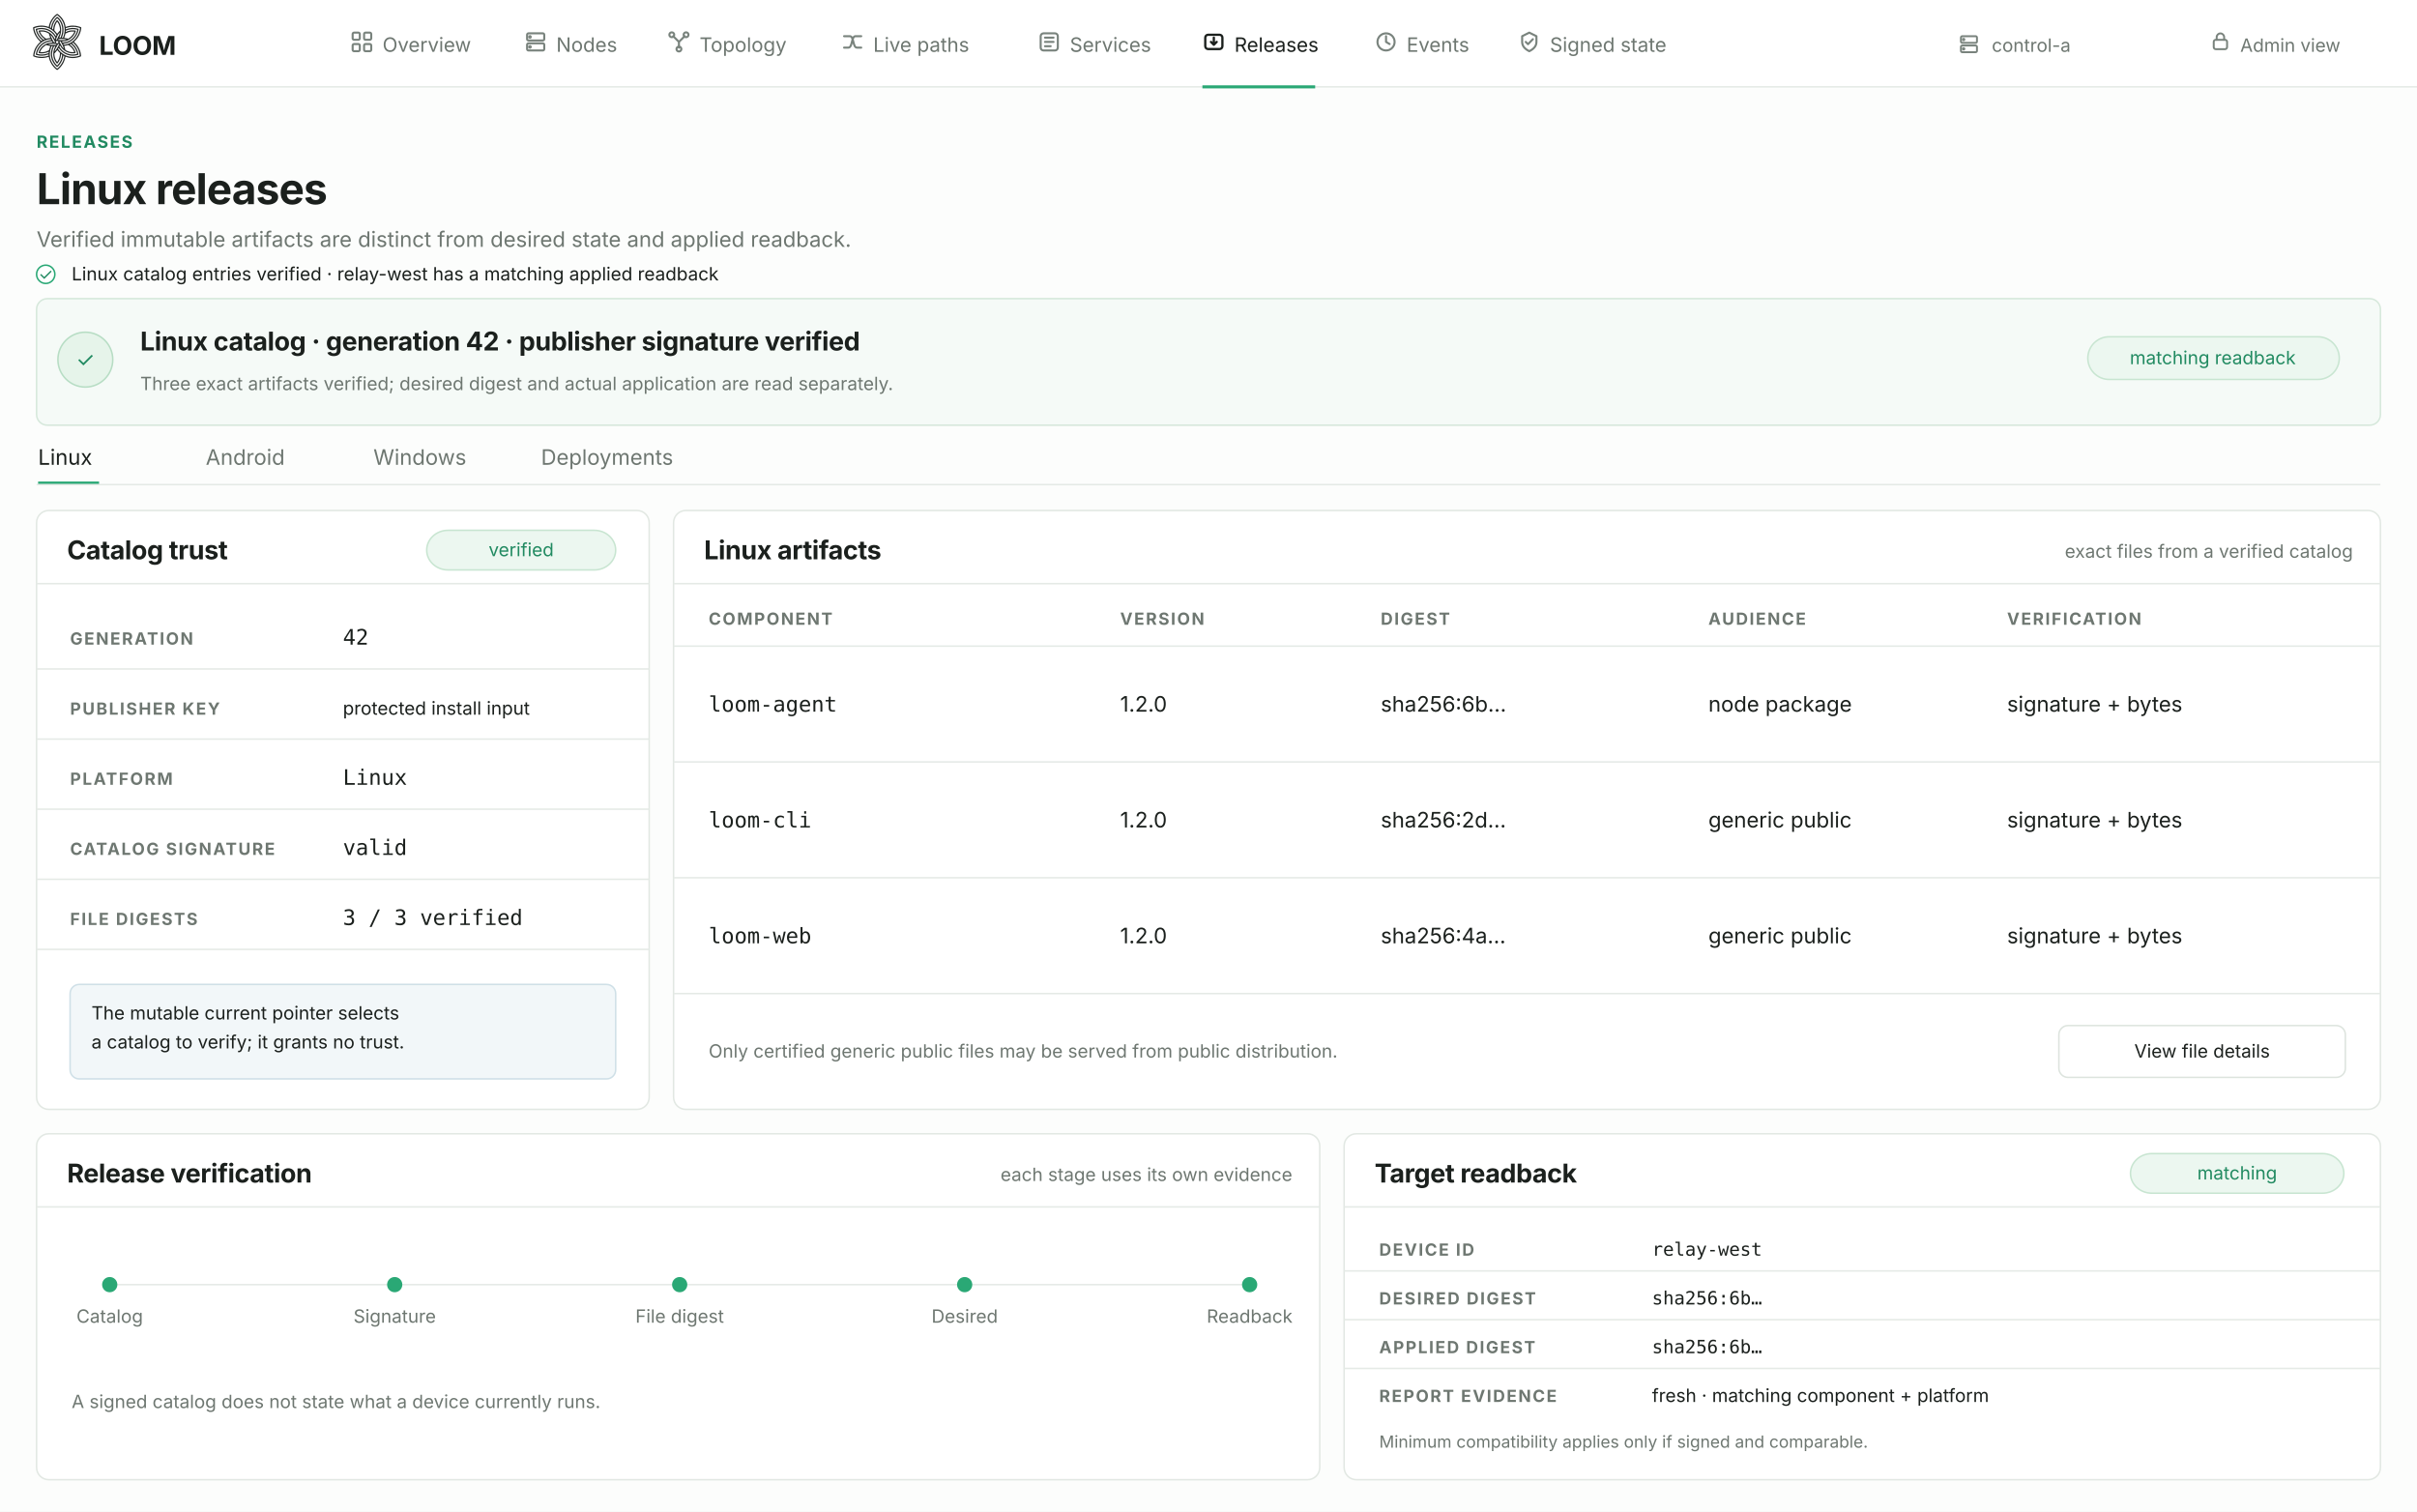
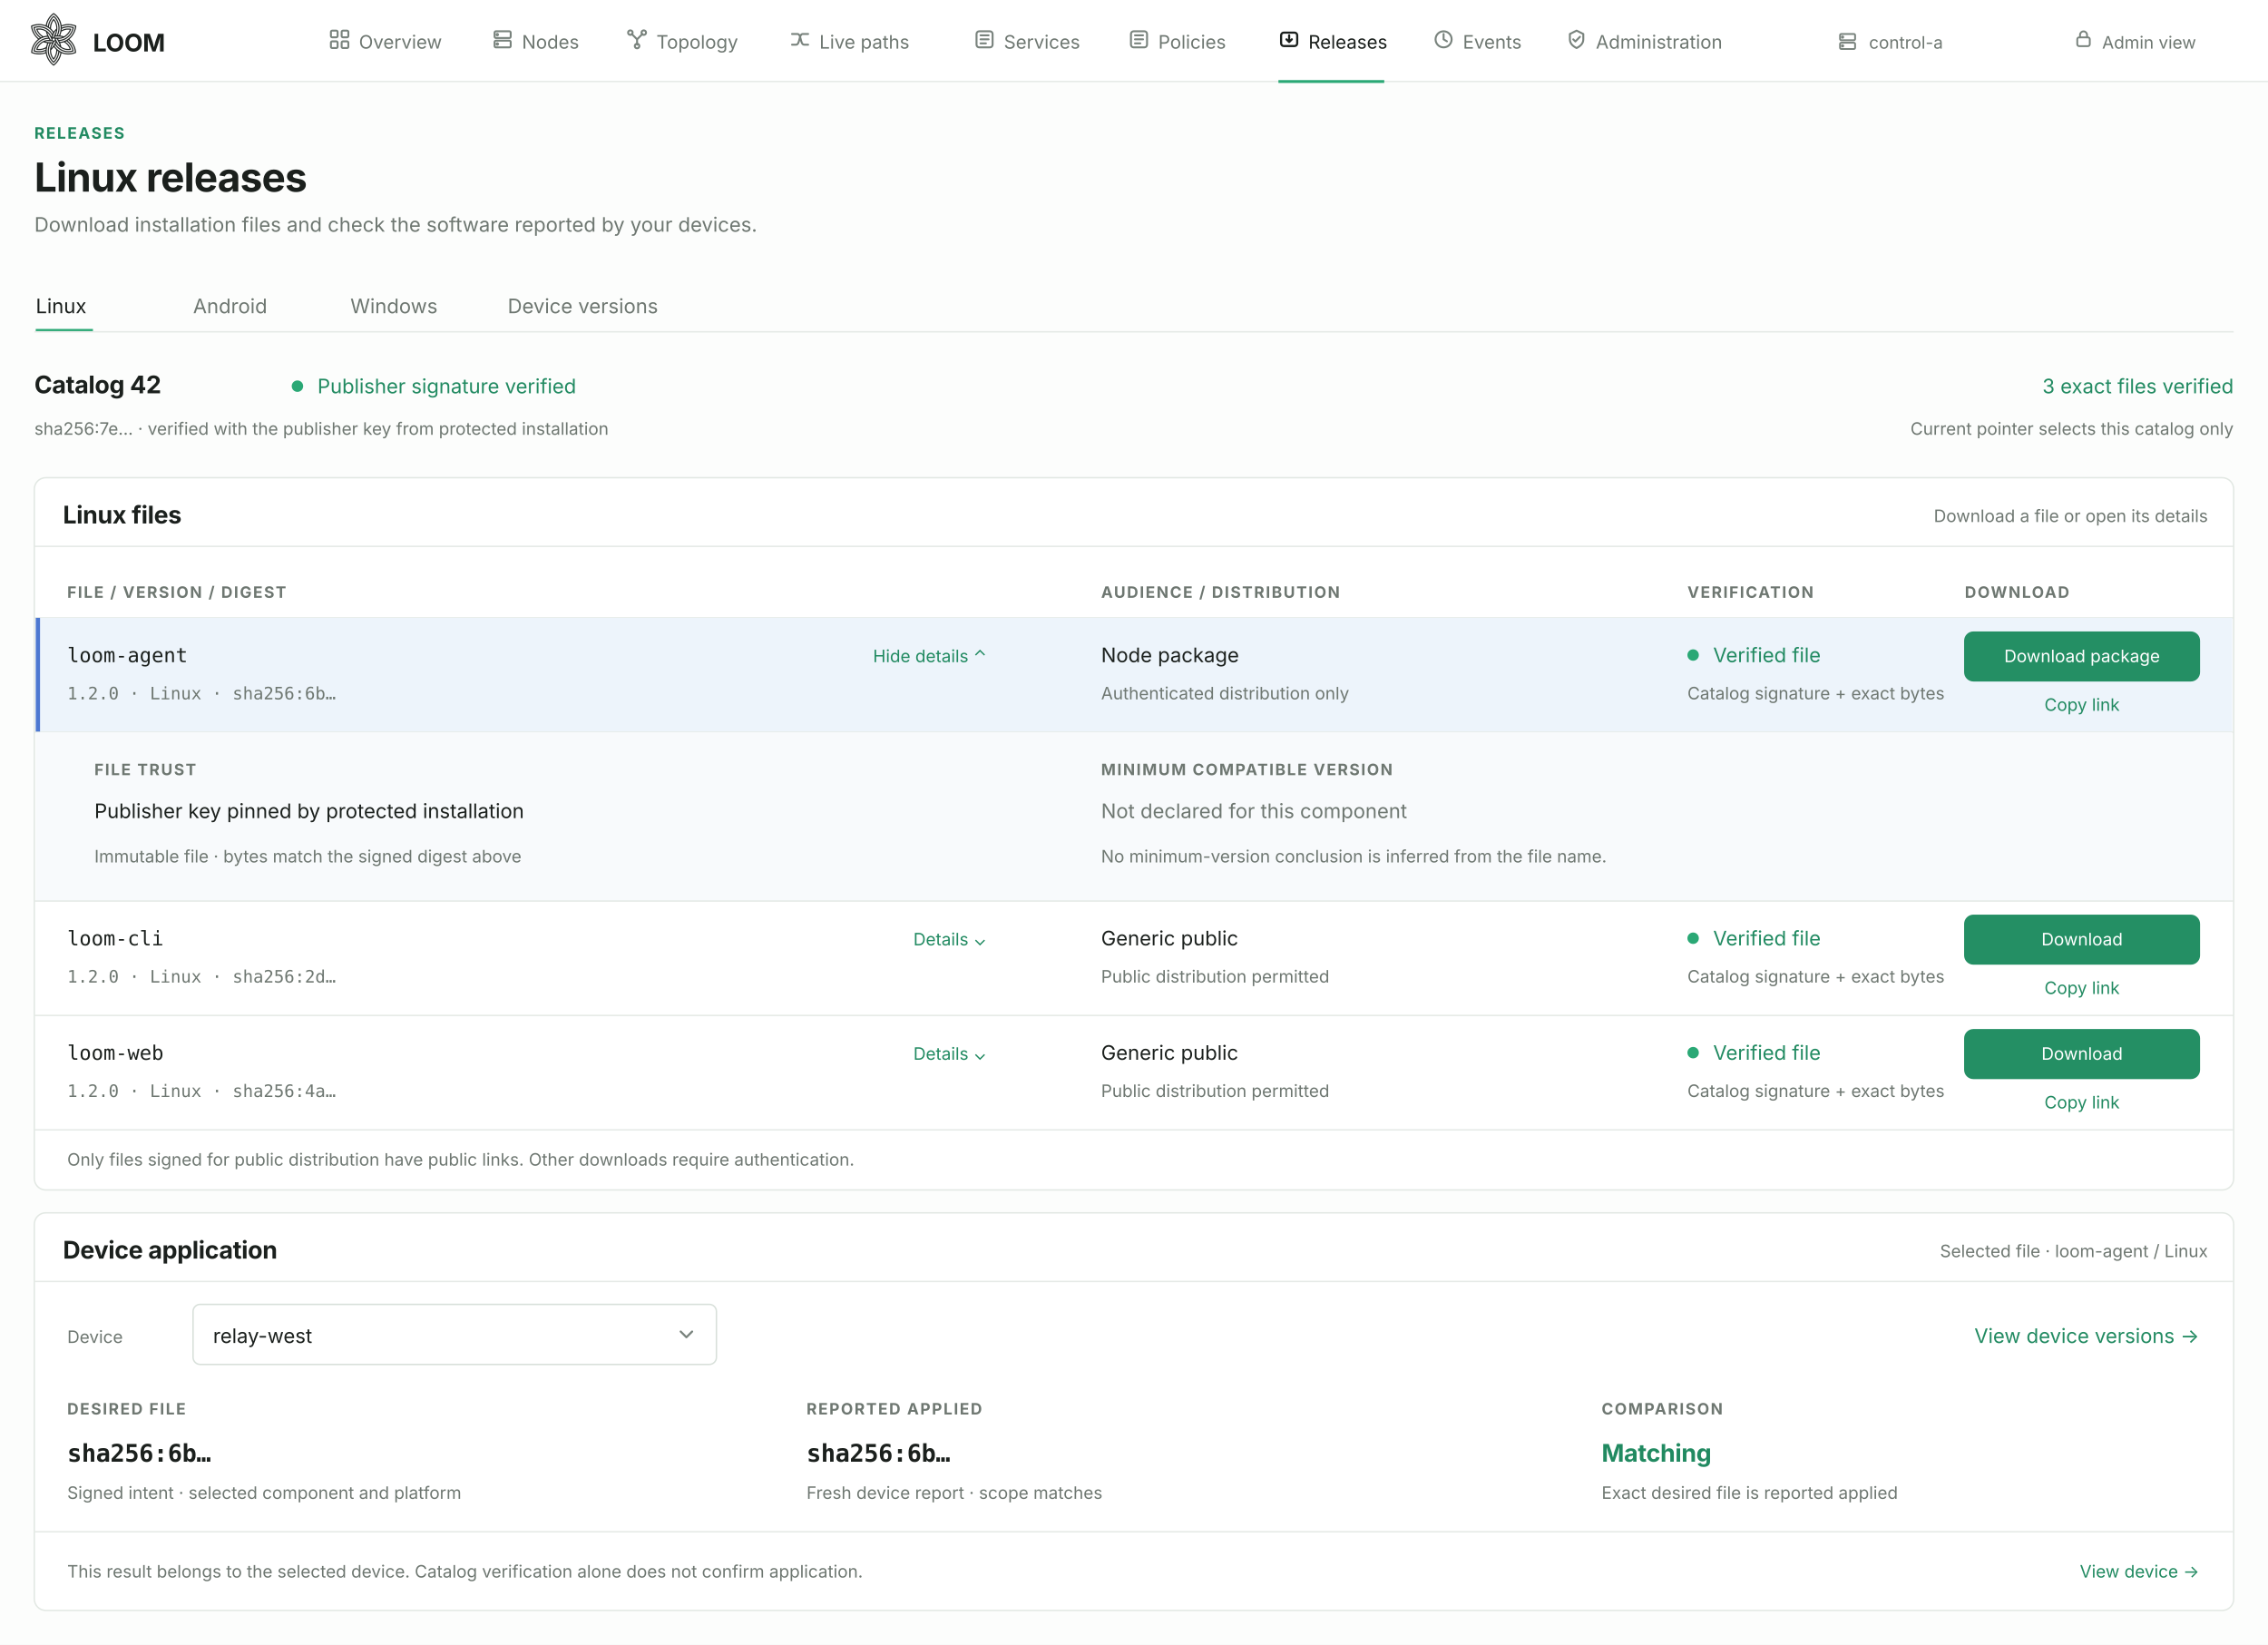
- <svg xmlns="http://www.w3.org/2000/svg" width="1586" height="992" viewBox="0 0 1586 992" role="img" aria-labelledby="svg-title svg-desc">
+ <svg xmlns="http://www.w3.org/2000/svg" width="1586" height="1150" viewBox="0 0 1586 1150" role="img" aria-labelledby="svg-title svg-desc">
  <defs>
    <marker id="route-arrow" markerWidth="8" markerHeight="8" refX="7" refY="4" orient="auto" markerUnits="strokeWidth">
      <path d="M0 0L8 4L0 8Z" fill="#4D78D1" />
    </marker>
    <symbol id="icon-grid" viewBox="0 0 16 16">
      <rect x="1.5" y="1.5" width="5" height="5" rx="1" />
      <rect x="9.5" y="1.5" width="5" height="5" rx="1" />
      <rect x="1.5" y="9.5" width="5" height="5" rx="1" />
      <rect x="9.5" y="9.5" width="5" height="5" rx="1" />
    </symbol>
    <symbol id="icon-node" viewBox="0 0 16 16">
      <rect x="2" y="2" width="12" height="5" rx="1" />
      <rect x="2" y="9" width="12" height="5" rx="1" />
      <circle cx="4" cy="4.5" r=".6" />
      <circle cx="4" cy="11.5" r=".6" />
    </symbol>
    <symbol id="icon-topology" viewBox="0 0 16 16">
      <path d="M4 4l4 4 4-4M8 8v4" />
      <circle cx="3" cy="3" r="1.7" />
      <circle cx="13" cy="3" r="1.7" />
      <circle cx="8" cy="13" r="1.7" />
    </symbol>
    <symbol id="icon-path" viewBox="0 0 16 16">
      <path d="M2 4h4c3 0 2 8 5 8h3M2 12h3c3 0 2-8 5-8h4" />
    </symbol>
    <symbol id="icon-service" viewBox="0 0 16 16">
      <rect x="2" y="2" width="12" height="12" rx="2" />
      <path d="M5 5h6M5 8h6M5 11h4" />
    </symbol>
    <symbol id="icon-release" viewBox="0 0 16 16">
      <rect x="2" y="3" width="12" height="10" rx="2" />
      <path d="M8 5v5m-2-2 2 2 2-2" />
    </symbol>
    <symbol id="icon-events" viewBox="0 0 16 16">
      <circle cx="8" cy="8" r="6" />
      <path d="M8 4v4l2.5 1.5" />
    </symbol>
    <symbol id="icon-signed" viewBox="0 0 16 16">
      <path d="M8 1.5 13 4v4c0 3-2 5-5 6.5C5 13 3 11 3 8V4Z" />
      <path d="m5.5 8 1.6 1.6 3.4-3.5" />
    </symbol>
    <symbol id="icon-lock" viewBox="0 0 16 16">
      <rect x="3" y="7" width="10" height="7" rx="1.5" />
      <path d="M5.2 7V5a2.8 2.8 0 0 1 5.6 0v2" />
    </symbol>
    <symbol id="icon-search" viewBox="0 0 16 16">
      <circle cx="7" cy="7" r="4.5" />
      <path d="m10.5 10.5 3 3" />
    </symbol>
    <symbol id="icon-terminal" viewBox="0 0 16 16">
      <rect x="1.5" y="2" width="13" height="12" rx="2" />
      <path d="m4 5 3 3-3 3m5 0h3" />
    </symbol>
    <symbol id="icon-code" viewBox="0 0 16 16">
      <path d="m5.5 3-4 5 4 5m5-10 4 5-4 5M9.5 2l-3 12" />
    </symbol>
    <symbol id="icon-qr" viewBox="0 0 16 16">
      <path d="M2 2h4v4H2zm8 0h4v4h-4zM2 10h4v4H2zm8 0v2m3-2v4m-3 0h2" />
    </symbol>
    <symbol id="icon-phone" viewBox="0 0 16 16">
      <rect x="4" y="1" width="8" height="14" rx="2" />
      <path d="M7 3h2M7 13h2" />
    </symbol>
    <symbol id="icon-globe" viewBox="0 0 16 16">
      <circle cx="8" cy="8" r="6" />
      <ellipse cx="8" cy="8" rx="2.5" ry="6" />
      <path d="M2 8h12" />
    </symbol>
    <symbol id="icon-expand" viewBox="0 0 16 16">
      <path d="M6 2H2v4m8-4h4v4M2 10v4h4m8-4v4h-4" />
    </symbol>
    <symbol id="icon-chevron" viewBox="0 0 16 16">
      <path d="m4 6 4 4 4-4" />
    </symbol>
    <symbol id="icon-filter" viewBox="0 0 16 16">
      <path d="M2 4h12M4 8h8m-6 4h4" />
    </symbol>
    <style>
    .ui { font-family: Inter, "Atkinson Hyperlegible Next", ui-sans-serif, system-ui, -apple-system, "Segoe UI", sans-serif; fill:#1B201D }
    .mono { font-family: "Intel One Mono", "SFMono-Regular", Consolas, monospace }
    .title { font-size:28px; font-weight:700; letter-spacing:-.5px }
    .section { font-size:17px; font-weight:650; letter-spacing:-.2px }
    .metric { font-size:22px; font-weight:650; letter-spacing:-.3px }
    .body { font-size:14px }
    .small { font-size:12px }
    .tiny { font-size:11px }
    .micro { font-size:10px }
    .eyebrow { font-size:11px; font-weight:700; letter-spacing:1px }
    .muted { fill:#6E7771 }
    .faint { fill:#929B95 }
    .green { fill:#218A61 }
    .amber { fill:#A66A14 }
    .red { fill:#B74E4E }
    .blue { fill:#427994 }
    .white { fill:#FFFFFF }
    .nav { font-size:13px }
    .nav-icon { fill:none; stroke:#79837D; stroke-width:1.45; stroke-linecap:round; stroke-linejoin:round }
    .nav-active { fill:none; stroke:#1B201D; stroke-width:1.6; stroke-linecap:round; stroke-linejoin:round }
    .rule { stroke:#E5EAE6; stroke-width:1 }
    .dash { stroke:#ABB7AF; stroke-width:1.5; stroke-dasharray:5 5; fill:none }
    .link { stroke:#B8C4BC; stroke-width:2; fill:none }
    .selected { stroke:#4D78D1; stroke-width:2.3; fill:none; marker-end:url(#route-arrow) }
</style>
  </defs>
-   <rect width="1586" height="992" fill="#FCFDFC" />
+   <rect width="1586" height="1150" fill="#FCFDFC" />
  <rect x="0" y="0" width="1586" height="58" fill="#FFFFFF" />
  <line class="rule" x1="0" y1="57" x2="1586" y2="57" />
  <svg x="18" y="8" width="39" height="39" viewBox="127 112 1000 1000">
    <g transform="translate(0,1254) scale(1,-1)">
      <path d="M616 1108 c-67 -49 -118 -133 -129 -209 0 -6 0 -6 -14 -1 -75 27 -166 24 -239 -6 -13 -5 -14 -7 -11 -29 12 -80 53 -155 115 -211 l9 -8 -6 -5 c-61 -53 -100 -121 -114 -200 -5 -31 -5 -38 4 -42 57 -26 138 -34 203 -20 13 2 22 5 39 10 14 5 14 5 15 -2 9 -70 60 -155 121 -204 17 -15 18 -15 34 -2 47 37 87 93 107 151 7 20 16 52 16 60 0 4 1 4 12 0 72 -28 158 -27 236 3 17 6 17 7 15 27 -8 79 -49 159 -111 215 l-9 9 10 9 c61 53 105 139 114 219 2 15 1 16 -28 26 -75 25 -156 25 -227 -2 -4 -1 -8 -2 -8 -2 -1 0 -2 7 -3 15 -15 81 -60 152 -126 198 -12 9 -14 9 -25 1z M639 1084 c105 -82 142 -225 92 -356 -7 -18 -7 -17 -16 -17 -4 0 -8 1 -8 1 -1 1 1 7 4 15 32 78 30 170 -5 243 -16 35 -40 66 -68 88 -9 8 -11 8 -20 0 -47 -39 -82 -103 -93 -169 -1 -7 -2 -12 -2 -13 -1 0 -17 8 -17 9 -1 1 4 27 7 40 13 44 37 89 68 124 15 16 44 43 47 43 0 0 5 -3 11 -8z M638 1031 c77 -72 98 -200 50 -307 -3 -8 -5 -11 -7 -12 -2 -1 -17 -1 -18 0 -1 0 2 6 5 12 44 94 31 213 -31 278 -10 11 -12 10 -29 -12 -26 -36 -44 -83 -47 -128 0 -6 -1 -11 -1 -11 -1 0 -6 4 -16 11 -4 3 2 39 12 67 13 41 41 84 68 108 4 4 3 4 14 -6z M635 973 c24 -33 37 -74 40 -124 l0 -15 -10 -10 c-11 -11 -23 -25 -32 -38 -6 -8 -5 -9 -13 3 -9 13 -19 24 -30 36 l-10 10 0 13 c3 48 18 94 42 128 6 7 6 7 13 -3z M413 893 c79 -13 148 -56 193 -118 12 -17 11 -15 6 -26 -3 -6 -5 -10 -5 -10 0 0 -4 6 -9 13 -66 103 -190 147 -314 114 -20 -6 -21 -6 -14 -34 15 -60 54 -120 102 -158 9 -8 9 -7 0 -12 -9 -6 -8 -6 -18 2 -57 48 -97 120 -110 196 -2 14 -3 13 7 16 22 9 53 16 85 19 13 2 61 0 77 -2z M923 895 c30 -3 83 -16 89 -22 2 -2 -7 -43 -14 -64 -34 -100 -109 -176 -200 -203 -23 -7 -59 -13 -61 -11 -2 2 -8 16 -8 16 0 1 7 2 16 2 74 9 136 45 185 108 27 35 49 81 57 120 4 17 3 19 -13 24 -62 19 -135 15 -193 -9 -9 -4 -9 -5 -9 7 l0 10 9 3 c25 10 56 17 83 19 9 1 50 1 59 0z M400 854 c70 -9 134 -47 176 -104 7 -11 21 -34 21 -36 0 -2 -6 -24 -7 -25 0 -1 -4 5 -8 13 -38 76 -106 124 -190 134 -14 2 -49 1 -62 -1 -16 -3 -18 -5 -12 -21 14 -42 48 -88 87 -117 7 -5 13 -10 13 -10 0 -1 -17 -9 -18 -9 -5 0 -42 35 -56 52 -24 29 -46 72 -54 105 -3 11 -3 10 11 14 30 8 67 10 99 5z M926 854 c13 -1 39 -7 40 -9 2 -2 -8 -34 -17 -55 -43 -93 -125 -152 -220 -158 l-11 0 -6 9 c-3 5 -5 9 -5 9 0 1 8 1 18 1 56 0 107 23 153 69 29 29 59 79 63 104 1 10 -11 13 -53 12 -42 0 -71 -6 -107 -24 -12 -6 -11 -6 -10 5 1 4 1 9 1 10 0 3 1 3 13 8 45 19 93 26 141 19z M391 816 c30 -3 68 -16 91 -32 l6 -3 4 -15 c4 -16 10 -34 16 -47 4 -11 4 -11 -3 -11 -12 -2 -37 -6 -48 -9 -16 -4 -14 -4 -26 4 -38 25 -67 57 -86 96 -7 15 -7 16 0 17 10 1 36 1 46 0z M914 816 c3 -2 2 -5 -4 -18 -19 -39 -53 -75 -89 -97 l-8 -5 -11 3 c-15 4 -33 8 -45 9 -6 1 -11 2 -11 2 -1 0 1 7 4 14 6 17 12 36 15 48 l1 9 9 5 c27 15 55 25 85 30 10 1 51 1 54 0z M669 789 c-4 -19 -7 -27 -14 -39 -10 -18 -20 -39 -29 -64 -1 -4 -2 -5 -10 -9 -9 -5 -9 -5 -5 11 10 40 28 75 51 103 10 12 10 12 7 -2z M529 746 c14 -16 17 -20 25 -37 8 -17 22 -42 30 -54 5 -9 6 -24 1 -26 -7 -2 -13 5 -35 46 -15 28 -35 75 -35 83 0 2 7 -4 14 -12z M721 691 c25 -1 43 -3 61 -8 4 0 2 -2 -8 -5 -19 -6 -28 -7 -48 -6 -12 1 -29 1 -46 1 -36 -1 -37 -1 -33 11 2 7 1 6 24 7 12 0 23 1 26 1 2 0 13 0 24 -1z M525 681 c5 -10 5 -10 -7 -10 -120 -9 -223 -101 -248 -221 -4 -22 -4 -23 11 -28 61 -19 132 -16 192 7 5 2 9 3 10 3 0 0 0 -5 0 -10 l1 -9 -9 -4 c-62 -24 -145 -25 -216 -1 -17 5 -16 4 -14 15 15 104 74 190 160 235 34 17 63 25 108 30 8 1 7 2 12 -7z M638 655 l9 -4 0 -10 c1 -13 2 -12 -10 -19 l-9 -6 -10 6 -9 6 -1 11 0 11 9 5 c12 6 11 6 21 0z M683 651 c0 -1 6 -10 12 -21 18 -30 29 -54 39 -82 6 -19 6 -19 -4 -9 -16 16 -22 25 -30 42 -7 14 -25 48 -30 54 -2 3 -3 15 -1 16 1 2 13 1 14 0z M546 642 c3 -5 5 -9 5 -9 0 -1 -7 -1 -16 -1 -94 0 -185 -66 -216 -155 -7 -22 -6 -23 23 -27 44 -5 89 3 131 21 7 3 13 6 13 6 0 -1 -1 -5 -1 -11 l-1 -11 -11 -5 c-53 -22 -115 -26 -174 -12 -11 3 -10 3 -9 10 8 39 30 82 58 115 44 53 119 88 184 88 l9 0 5 -9z M902 622 c45 -39 79 -92 96 -151 5 -19 10 -43 10 -51 l1 -7 -14 -5 c-89 -30 -180 -22 -253 22 -40 25 -68 49 -93 83 l-7 10 4 7 c7 13 6 12 12 3 73 -104 198 -148 317 -110 12 4 13 4 8 27 -9 42 -31 88 -59 123 -8 10 -33 35 -42 41 -6 5 -6 5 2 11 9 6 8 6 18 -3z M542 610 c10 -1 27 -1 38 -1 l20 0 8 -5 c4 -2 8 -4 8 -5 0 0 -1 -2 -2 -4 l-1 -4 -43 0 c-45 1 -55 2 -81 7 -8 1 -14 3 -15 3 0 1 15 6 27 8 15 3 15 3 20 2 2 0 11 0 21 -1z M661 609 c5 -9 -53 -107 -73 -125 -3 -3 -3 0 1 14 4 17 8 26 14 37 12 18 31 52 34 60 1 2 4 5 11 10 11 7 11 7 13 4z M863 604 c48 -36 83 -90 98 -148 2 -7 3 -14 3 -14 -1 -1 -5 -3 -11 -4 -90 -23 -180 3 -247 69 -17 18 -42 51 -42 56 0 2 9 20 10 20 0 0 3 -4 5 -8 36 -66 102 -112 177 -124 12 -2 51 -2 64 0 19 4 21 5 17 17 -15 50 -55 103 -97 128 -1 1 -2 2 -2 2 0 1 17 10 19 10 0 0 3 -2 6 -4z M458 585 c12 -4 37 -9 48 -11 8 0 7 0 3 -10 -5 -13 -13 -36 -16 -49 -3 -13 -2 -12 -19 -21 -38 -19 -72 -26 -112 -25 -22 1 -23 1 -23 5 3 13 23 45 41 67 16 18 58 49 64 48 1 -1 7 -2 14 -4z M824 583 c35 -22 63 -53 81 -89 6 -12 11 -22 10 -23 -4 -3 -47 -2 -68 2 -26 5 -69 24 -82 35 0 1 -2 8 -4 17 -2 9 -6 23 -10 32 -6 19 -6 18 1 19 14 1 57 11 59 13 1 1 4 0 13 -6z M553 570 c1 -1 1 -2 -2 -7 -11 -21 -21 -55 -26 -82 -15 -86 17 -180 82 -245 20 -20 19 -20 40 0 44 45 71 101 82 165 1 6 2 11 2 11 0 1 4 -1 9 -4 l8 -4 0 -5 c-11 -74 -51 -146 -110 -198 -12 -10 -10 -10 -21 -1 -77 65 -122 167 -113 259 3 34 14 74 26 103 l4 9 9 0 c5 0 9 0 10 -1z M597 570 c0 -1 -4 -9 -8 -18 -43 -88 -35 -184 20 -258 15 -20 17 -21 27 -10 30 33 52 90 57 145 0 11 0 11 10 3 10 -7 9 -6 7 -19 -7 -62 -34 -117 -76 -161 l-7 -7 -8 8 c-51 50 -82 131 -77 200 3 35 12 70 28 103 l7 14 10 0 c5 0 10 0 10 0z M639 493 c5 -6 14 -17 22 -24 l13 -14 0 -8 c0 -44 -14 -93 -38 -130 -9 -14 -9 -14 -13 -8 -26 35 -42 84 -42 127 l0 11 12 12 c11 12 22 25 31 38 3 4 6 7 6 7 0 0 4 -5 9 -11z" fill="#252927" fill-rule="evenodd" clip-rule="evenodd" />
    </g>
  </svg>
  <text class="ui section" x="65" y="36" text-anchor="start">LOOM</text>
  <use href="#icon-grid" x="230" y="20" width="15" height="15" class="nav-icon" />
  <text class="ui nav muted" x="251" y="34" text-anchor="start">Overview</text>
  <use href="#icon-node" x="344" y="20" width="15" height="15" class="nav-icon" />
  <text class="ui nav muted" x="365" y="34" text-anchor="start">Nodes</text>
  <use href="#icon-topology" x="438" y="20" width="15" height="15" class="nav-icon" />
  <text class="ui nav muted" x="459" y="34" text-anchor="start">Topology</text>
  <use href="#icon-path" x="552" y="20" width="15" height="15" class="nav-icon" />
  <text class="ui nav muted" x="573" y="34" text-anchor="start">Live paths</text>
  <use href="#icon-service" x="681" y="20" width="15" height="15" class="nav-icon" />
  <text class="ui nav muted" x="702" y="34" text-anchor="start">Services</text>
-   <use href="#icon-release" x="789" y="20" width="15" height="15" class="nav-active" />
-   <text class="ui nav" x="810" y="34" text-anchor="start">Releases</text>
-   <line x1="789" y1="57" x2="863" y2="57" stroke="#2AA875" stroke-width="2" />
-   <use href="#icon-events" x="902" y="20" width="15" height="15" class="nav-icon" />
-   <text class="ui nav muted" x="923" y="34" text-anchor="start">Events</text>
-   <use href="#icon-signed" x="996" y="20" width="15" height="15" class="nav-icon" />
-   <text class="ui nav muted" x="1017" y="34" text-anchor="start">Signed state</text>
+   <use href="#icon-service" x="789" y="20" width="15" height="15" class="nav-icon" />
+   <text class="ui nav muted" x="810" y="34" text-anchor="start">Policies</text>
+   <use href="#icon-release" x="894" y="20" width="15" height="15" class="nav-active" />
+   <text class="ui nav" x="915" y="34" text-anchor="start">Releases</text>
+   <line x1="894" y1="57" x2="968" y2="57" stroke="#2AA875" stroke-width="2" />
+   <use href="#icon-events" x="1002" y="20" width="15" height="15" class="nav-icon" />
+   <text class="ui nav muted" x="1023" y="34" text-anchor="start">Events</text>
+   <a href="09-administration.svg" data-ui="administration-entry">
+     <use href="#icon-signed" x="1095" y="20" width="15" height="15" class="nav-icon" />
+     <text class="ui nav muted" x="1116" y="34" text-anchor="start">Administration</text>
+   </a>
  <use href="#icon-node" x="1285" y="22" width="14" height="14" class="nav-icon" />
  <text class="ui small muted" x="1307" y="34" text-anchor="start">control-a</text>
  <use href="#icon-lock" x="1450" y="20" width="14" height="14" class="nav-icon" />
  <text class="ui small muted" x="1470" y="34" text-anchor="start">Admin view</text>
  <text class="ui eyebrow green" x="24" y="97" text-anchor="start">RELEASES</text>
  <text class="ui title" x="24" y="134" text-anchor="start">Linux releases</text>
-   <text class="ui body muted" x="24" y="162" text-anchor="start">Verified immutable artifacts are distinct from desired state and applied readback.</text>
-   <circle cx="30" cy="180" r="6" fill="#FFFFFF" stroke="#2AA875" />
-   <text class="ui tiny green" x="30" y="184" text-anchor="middle">✓</text>
-   <text class="ui small" x="47" y="184" text-anchor="start">Linux catalog entries verified · relay-west has a matching applied readback</text>
-   <rect x="24" y="196" width="1538" height="83" rx="7" fill="#F5FAF7" stroke="#D6E8DB" />
-   <circle cx="56" cy="236" r="18" fill="#E6F4EA" stroke="#B7DDC4" />
-   <text class="ui body green" x="56" y="241" text-anchor="middle">✓</text>
-   <text class="ui section" x="92" y="230" text-anchor="start">Linux catalog · generation 42 · publisher signature verified</text>
-   <text class="ui small muted" x="92" y="256" text-anchor="start">Three exact artifacts verified; desired digest and actual application are read separately.</text>
-   <g data-ui="pill">
-     <rect x="1370" y="221" width="165" height="28" rx="14" fill="#ECF7F0" stroke="#C8E5D1" />
-     <text class="ui small green" x="1452" y="239" text-anchor="middle">matching readback</text>
-   </g>
-   <text class="ui body" x="25" y="305" text-anchor="start">Linux</text>
-   <line x1="25" y1="317" x2="65" y2="317" stroke="#2AA875" stroke-width="2" />
-   <text class="ui body muted" x="135" y="305" text-anchor="start">Android</text>
-   <text class="ui body muted" x="245" y="305" text-anchor="start">Windows</text>
-   <text class="ui body muted" x="355" y="305" text-anchor="start">Deployments</text>
-   <line class="rule" x1="24" y1="318" x2="1562" y2="318" />
-   <rect data-ui="panel" x="24" y="335" width="402" height="393" rx="8" fill="#FFFFFF" stroke="#E2E8E3" />
-   <text class="ui section" x="44" y="367" text-anchor="start">Catalog trust</text>
-   <line data-ui="panel-header" class="rule" x1="24" y1="383" x2="426" y2="383" />
-   <g data-ui="pill">
-     <rect x="280" y="348" width="124" height="26" rx="14" fill="#ECF7F0" stroke="#C8E5D1" />
-     <text class="ui small green" x="342" y="365" text-anchor="middle">verified</text>
-   </g>
-   <text class="ui eyebrow muted" x="46" y="423" text-anchor="start">GENERATION</text>
-   <text class="ui body mono" x="225" y="423" text-anchor="start">42</text>
-   <line data-ui="table-rule" class="rule" x1="24" y1="439" x2="426" y2="439" />
-   <text class="ui eyebrow muted" x="46" y="469" text-anchor="start">PUBLISHER KEY</text>
-   <text class="ui small" x="225" y="469" text-anchor="start">protected install input</text>
-   <line data-ui="table-rule" class="rule" x1="24" y1="485" x2="426" y2="485" />
-   <text class="ui eyebrow muted" x="46" y="515" text-anchor="start">PLATFORM</text>
-   <text class="ui body mono" x="225" y="515" text-anchor="start">Linux</text>
-   <line data-ui="table-rule" class="rule" x1="24" y1="531" x2="426" y2="531" />
-   <text class="ui eyebrow muted" x="46" y="561" text-anchor="start">CATALOG SIGNATURE</text>
-   <text class="ui body mono" x="225" y="561" text-anchor="start">valid</text>
-   <line data-ui="table-rule" class="rule" x1="24" y1="577" x2="426" y2="577" />
-   <text class="ui eyebrow muted" x="46" y="607" text-anchor="start">FILE DIGESTS</text>
-   <text class="ui body mono" x="225" y="607" text-anchor="start">3 / 3 verified</text>
-   <line data-ui="table-rule" class="rule" x1="24" y1="623" x2="426" y2="623" />
-   <rect x="46" y="646" width="358" height="62" rx="6" fill="#F2F7F9" stroke="#CFE0E7" />
-   <text class="ui small" x="60" y="669" text-anchor="start">The mutable current pointer selects</text>
-   <text class="ui small" x="60" y="688" text-anchor="start">a catalog to verify; it grants no trust.</text>
-   <rect data-ui="panel" x="442" y="335" width="1120" height="393" rx="8" fill="#FFFFFF" stroke="#E2E8E3" />
-   <text class="ui section" x="462" y="367" text-anchor="start">Linux artifacts</text>
-   <text class="ui small muted" x="1544" y="366" text-anchor="end">exact files from a verified catalog</text>
-   <line data-ui="panel-header" class="rule" x1="442" y1="383" x2="1562" y2="383" />
-   <text class="ui eyebrow muted" x="465" y="410" text-anchor="start">COMPONENT</text>
-   <text class="ui eyebrow muted" x="735" y="410" text-anchor="start">VERSION</text>
-   <text class="ui eyebrow muted" x="906" y="410" text-anchor="start">DIGEST</text>
-   <text class="ui eyebrow muted" x="1121" y="410" text-anchor="start">AUDIENCE</text>
-   <text class="ui eyebrow muted" x="1317" y="410" text-anchor="start">VERIFICATION</text>
-   <line data-ui="table-rule" class="rule" x1="442" y1="424" x2="1562" y2="424" />
-   <text class="ui body mono" x="465" y="467.0" text-anchor="start">loom-agent</text>
-   <text class="ui body" x="735" y="467.0" text-anchor="start">1.2.0</text>
-   <text class="ui body" x="906" y="467.0" text-anchor="start">sha256:6b…</text>
-   <text class="ui body" x="1121" y="467.0" text-anchor="start">node package</text>
-   <text class="ui body" x="1317" y="467.0" text-anchor="start">signature + bytes</text>
-   <line data-ui="table-rule" class="rule" x1="442" y1="500" x2="1562" y2="500" />
-   <text class="ui body mono" x="465" y="543.0" text-anchor="start">loom-cli</text>
-   <text class="ui body" x="735" y="543.0" text-anchor="start">1.2.0</text>
-   <text class="ui body" x="906" y="543.0" text-anchor="start">sha256:2d…</text>
-   <text class="ui body" x="1121" y="543.0" text-anchor="start">generic public</text>
-   <text class="ui body" x="1317" y="543.0" text-anchor="start">signature + bytes</text>
-   <line data-ui="table-rule" class="rule" x1="442" y1="576" x2="1562" y2="576" />
-   <text class="ui body mono" x="465" y="619.0" text-anchor="start">loom-web</text>
-   <text class="ui body" x="735" y="619.0" text-anchor="start">1.2.0</text>
-   <text class="ui body" x="906" y="619.0" text-anchor="start">sha256:4a…</text>
-   <text class="ui body" x="1121" y="619.0" text-anchor="start">generic public</text>
-   <text class="ui body" x="1317" y="619.0" text-anchor="start">signature + bytes</text>
-   <line data-ui="table-rule" class="rule" x1="442" y1="652" x2="1562" y2="652" />
-   <text class="ui small muted" x="465" y="694" text-anchor="start">Only certified generic public files may be served from public distribution.</text>
-   <g data-ui="button">
-     <rect x="1351" y="673" width="188" height="34" rx="6" fill="#FFFFFF" stroke="#DDE4DE" />
-     <text class="ui small" x="1445" y="694" text-anchor="middle">View file details</text>
-   </g>
-   <rect data-ui="panel" x="24" y="744" width="842" height="227" rx="8" fill="#FFFFFF" stroke="#E2E8E3" />
-   <text class="ui section" x="44" y="776" text-anchor="start">Release verification</text>
-   <text class="ui small muted" x="848" y="775" text-anchor="end">each stage uses its own evidence</text>
-   <line data-ui="panel-header" class="rule" x1="24" y1="792" x2="866" y2="792" />
-   <line class="rule" x1="72" y1="843" x2="820" y2="843" />
-   <circle cx="72" cy="843" r="5" fill="#2AA875" stroke="none" />
-   <text class="ui small muted" x="72" y="868" text-anchor="middle">Catalog</text>
-   <circle cx="259" cy="843" r="5" fill="#2AA875" stroke="none" />
-   <text class="ui small muted" x="259" y="868" text-anchor="middle">Signature</text>
-   <circle cx="446" cy="843" r="5" fill="#2AA875" stroke="none" />
-   <text class="ui small muted" x="446" y="868" text-anchor="middle">File digest</text>
-   <circle cx="633" cy="843" r="5" fill="#2AA875" stroke="none" />
-   <text class="ui small muted" x="633" y="868" text-anchor="middle">Desired</text>
-   <circle cx="820" cy="843" r="5" fill="#2AA875" stroke="none" />
-   <text class="ui small muted" x="820" y="868" text-anchor="middle">Readback</text>
-   <text class="ui small muted" x="47" y="924" text-anchor="start">A signed catalog does not state what a device currently runs.</text>
-   <rect data-ui="panel" x="882" y="744" width="680" height="227" rx="8" fill="#FFFFFF" stroke="#E2E8E3" />
-   <text class="ui section" x="902" y="776" text-anchor="start">Target readback</text>
-   <line data-ui="panel-header" class="rule" x1="882" y1="792" x2="1562" y2="792" />
-   <text class="ui eyebrow muted" x="905" y="824" text-anchor="start">DEVICE ID</text>
-   <text class="ui small mono" x="1084" y="824" text-anchor="start">relay-west</text>
-   <line data-ui="table-rule" class="rule" x1="882" y1="834" x2="1562" y2="834" />
-   <text class="ui eyebrow muted" x="905" y="856" text-anchor="start">DESIRED DIGEST</text>
-   <text class="ui small mono" x="1084" y="856" text-anchor="start">sha256:6b…</text>
-   <line data-ui="table-rule" class="rule" x1="882" y1="866" x2="1562" y2="866" />
-   <text class="ui eyebrow muted" x="905" y="888" text-anchor="start">APPLIED DIGEST</text>
-   <text class="ui small mono" x="1084" y="888" text-anchor="start">sha256:6b…</text>
-   <line data-ui="table-rule" class="rule" x1="882" y1="898" x2="1562" y2="898" />
-   <text class="ui eyebrow muted" x="905" y="920" text-anchor="start">REPORT EVIDENCE</text>
-   <text class="ui small" x="1084" y="920" text-anchor="start">fresh · matching component + platform</text>
-   <g data-ui="pill">
-     <rect x="1398" y="757" width="140" height="26" rx="14" fill="#ECF7F0" stroke="#C8E5D1" />
-     <text class="ui small green" x="1468" y="774" text-anchor="middle">matching</text>
-   </g>
-   <text class="ui tiny muted" x="905" y="950" text-anchor="start">Minimum compatibility applies only if signed and comparable.</text>
+   <text class="ui body muted" x="24" y="162" text-anchor="start">Download installation files and check the software reported by your devices.</text>
+   <text class="ui body" x="25" y="219" text-anchor="start">Linux</text>
+   <line x1="25" y1="231" x2="65" y2="231" stroke="#2AA875" stroke-width="2" />
+   <text class="ui body muted" x="135" y="219" text-anchor="start">Android</text>
+   <text class="ui body muted" x="245" y="219" text-anchor="start">Windows</text>
+   <text class="ui body muted" x="355" y="219" text-anchor="start">Device versions</text>
+   <line class="rule" x1="24" y1="232" x2="1562" y2="232" />
+   <text class="ui section" x="24" y="275" text-anchor="start">Catalog 42</text>
+   <circle cx="208" cy="270" r="4" fill="#2AA875" stroke="none" />
+   <text class="ui body green" x="222" y="275" text-anchor="start">Publisher signature verified</text>
+   <text class="ui body green" x="1562" y="275" text-anchor="end">3 exact files verified</text>
+   <text class="ui small muted" x="24" y="304" text-anchor="start">sha256:7e… · verified with the publisher key from protected installation</text>
+   <text class="ui small muted" x="1562" y="304" text-anchor="end">Current pointer selects this catalog only</text>
+   <rect data-ui="panel" x="24" y="334" width="1538" height="498" rx="8" fill="#FFFFFF" stroke="#E2E8E3" />
+   <text class="ui section" x="44" y="366" text-anchor="start">Linux files</text>
+   <text class="ui small muted" x="1544" y="365" text-anchor="end">Download a file or open its details</text>
+   <line data-ui="panel-header" class="rule" x1="24" y1="382" x2="1562" y2="382" />
+   <text class="ui eyebrow muted" x="47" y="418" text-anchor="start">FILE / VERSION / DIGEST</text>
+   <text class="ui eyebrow muted" x="770" y="418" text-anchor="start">AUDIENCE / DISTRIBUTION</text>
+   <text class="ui eyebrow muted" x="1180" y="418" text-anchor="start">VERIFICATION</text>
+   <text class="ui eyebrow muted" x="1374" y="418" text-anchor="start">DOWNLOAD</text>
+   <line data-ui="table-rule" class="rule" x1="24" y1="432" x2="1562" y2="432" />
+   <g data-ui="release-file" data-component="demo-linux-agent" aria-selected="true">
+     <rect x="25" y="432" width="1536" height="80" rx="0" fill="#EDF4FB" stroke="none" />
+     <rect x="25" y="432" width="3" height="80" rx="0" fill="#4D78D1" stroke="none" />
+     <text class="ui body mono" x="47" y="463" text-anchor="start">loom-agent</text>
+     <text class="ui small mono muted" x="47" y="489" text-anchor="start">1.2.0 · Linux · sha256:6b…</text>
+     <text class="ui small green" x="690" y="463" text-anchor="end">Hide details ⌃</text>
+     <text class="ui body" x="770" y="463" text-anchor="start">Node package</text>
+     <text class="ui small muted" x="770" y="489" text-anchor="start">Authenticated distribution only</text>
+     <circle cx="1184" cy="458" r="4" fill="#2AA875" stroke="none" />
+     <text class="ui body green" x="1198" y="463" text-anchor="start">Verified file</text>
+     <text class="ui small muted" x="1180" y="489" text-anchor="start">Catalog signature + exact bytes</text>
+     <g data-ui="release-download" data-component="demo-linux-agent" data-source="verified-release-file" data-auth-required="true">
+       <g data-ui="button">
+         <rect x="1374" y="442" width="164" height="34" rx="6" fill="#248F64" stroke="#248F64" />
+         <text class="ui small white" x="1456" y="463" text-anchor="middle">Download package</text>
+       </g>
+     </g>
+     <g data-ui="release-copy-link" data-component="demo-linux-agent" data-source="verified-release-file" data-auth-required="true">
+       <text class="ui small green" x="1456" y="497" text-anchor="middle">Copy link</text>
+     </g>
+     <line data-ui="table-rule" class="rule" x1="24" y1="512" x2="1562" y2="512" />
+     <g data-ui="release-file-detail">
+       <rect x="25" y="512" width="1536" height="118" rx="0" fill="#F8FAFC" stroke="none" />
+       <text class="ui eyebrow muted" x="66" y="542" text-anchor="start">FILE TRUST</text>
+       <text class="ui eyebrow muted" x="770" y="542" text-anchor="start">MINIMUM COMPATIBLE VERSION</text>
+       <text class="ui body" x="66" y="572" text-anchor="start">Publisher key pinned by protected installation</text>
+       <text class="ui body muted" x="770" y="572" text-anchor="start">Not declared for this component</text>
+       <text class="ui small muted" x="66" y="603" text-anchor="start">Immutable file · bytes match the signed digest above</text>
+       <text class="ui small muted" x="770" y="603" text-anchor="start">No minimum-version conclusion is inferred from the file name.</text>
+     </g>
+     <line data-ui="table-rule" class="rule" x1="24" y1="630" x2="1562" y2="630" />
+   </g>
+   <g data-ui="release-file" data-component="demo-linux-cli" aria-selected="false">
+     <text class="ui body mono" x="47" y="661" text-anchor="start">loom-cli</text>
+     <text class="ui small mono muted" x="47" y="687" text-anchor="start">1.2.0 · Linux · sha256:2d…</text>
+     <text class="ui small green" x="690" y="661" text-anchor="end">Details ⌄</text>
+     <text class="ui body" x="770" y="661" text-anchor="start">Generic public</text>
+     <text class="ui small muted" x="770" y="687" text-anchor="start">Public distribution permitted</text>
+     <circle cx="1184" cy="656" r="4" fill="#2AA875" stroke="none" />
+     <text class="ui body green" x="1198" y="661" text-anchor="start">Verified file</text>
+     <text class="ui small muted" x="1180" y="687" text-anchor="start">Catalog signature + exact bytes</text>
+     <g data-ui="release-download" data-component="demo-linux-cli" data-source="verified-release-file" data-auth-required="false">
+       <g data-ui="button">
+         <rect x="1374" y="640" width="164" height="34" rx="6" fill="#248F64" stroke="#248F64" />
+         <text class="ui small white" x="1456" y="661" text-anchor="middle">Download</text>
+       </g>
+     </g>
+     <g data-ui="release-copy-link" data-component="demo-linux-cli" data-source="verified-release-file" data-auth-required="false">
+       <text class="ui small green" x="1456" y="695" text-anchor="middle">Copy link</text>
+     </g>
+     <line data-ui="table-rule" class="rule" x1="24" y1="710" x2="1562" y2="710" />
+   </g>
+   <g data-ui="release-file" data-component="demo-linux-ui" aria-selected="false">
+     <text class="ui body mono" x="47" y="741" text-anchor="start">loom-web</text>
+     <text class="ui small mono muted" x="47" y="767" text-anchor="start">1.2.0 · Linux · sha256:4a…</text>
+     <text class="ui small green" x="690" y="741" text-anchor="end">Details ⌄</text>
+     <text class="ui body" x="770" y="741" text-anchor="start">Generic public</text>
+     <text class="ui small muted" x="770" y="767" text-anchor="start">Public distribution permitted</text>
+     <circle cx="1184" cy="736" r="4" fill="#2AA875" stroke="none" />
+     <text class="ui body green" x="1198" y="741" text-anchor="start">Verified file</text>
+     <text class="ui small muted" x="1180" y="767" text-anchor="start">Catalog signature + exact bytes</text>
+     <g data-ui="release-download" data-component="demo-linux-ui" data-source="verified-release-file" data-auth-required="false">
+       <g data-ui="button">
+         <rect x="1374" y="720" width="164" height="34" rx="6" fill="#248F64" stroke="#248F64" />
+         <text class="ui small white" x="1456" y="741" text-anchor="middle">Download</text>
+       </g>
+     </g>
+     <g data-ui="release-copy-link" data-component="demo-linux-ui" data-source="verified-release-file" data-auth-required="false">
+       <text class="ui small green" x="1456" y="775" text-anchor="middle">Copy link</text>
+     </g>
+     <line data-ui="table-rule" class="rule" x1="24" y1="790" x2="1562" y2="790" />
+   </g>
+   <text class="ui small muted" x="47" y="815" text-anchor="start">Only files signed for public distribution have public links. Other downloads require authentication.</text>
+   <rect data-ui="panel" x="24" y="848" width="1538" height="278" rx="8" fill="#FFFFFF" stroke="#E2E8E3" />
+   <text class="ui section" x="44" y="880" text-anchor="start">Device application</text>
+   <text class="ui small muted" x="1544" y="879" text-anchor="end">Selected file · loom-agent / Linux</text>
+   <line data-ui="panel-header" class="rule" x1="24" y1="896" x2="1562" y2="896" />
+   <text class="ui small muted" x="47" y="939" text-anchor="start">Device</text>
+   <g data-ui="input">
+     <rect x="135" y="912" width="366" height="42" rx="5" fill="#FFFFFF" stroke="#D8E0DA" />
+     <text class="ui body" x="149" y="939" text-anchor="start">relay-west</text>
+     <use href="#icon-chevron" x="472" y="925" width="16" height="16" class="nav-icon" />
+   </g>
+   <text class="ui body green" x="1538" y="939" text-anchor="end">View device versions →</text>
+   <text class="ui eyebrow muted" x="47" y="989" text-anchor="start">DESIRED FILE</text>
+   <text class="ui eyebrow muted" x="564" y="989" text-anchor="start">REPORTED APPLIED</text>
+   <text class="ui eyebrow muted" x="1120" y="989" text-anchor="start">COMPARISON</text>
+   <text class="ui section mono" x="47" y="1022" text-anchor="start">sha256:6b…</text>
+   <text class="ui small muted" x="47" y="1048" text-anchor="start">Signed intent · selected component and platform</text>
+   <text class="ui section mono" x="564" y="1022" text-anchor="start">sha256:6b…</text>
+   <text class="ui small muted" x="564" y="1048" text-anchor="start">Fresh device report · scope matches</text>
+   <text class="ui section green" x="1120" y="1022" text-anchor="start">Matching</text>
+   <text class="ui small muted" x="1120" y="1048" text-anchor="start">Exact desired file is reported applied</text>
+   <line data-ui="panel-section" class="rule" x1="24" y1="1071" x2="1562" y2="1071" />
+   <text class="ui small muted" x="47" y="1103" text-anchor="start">This result belongs to the selected device. Catalog verification alone does not confirm application.</text>
+   <text class="ui small green" x="1538" y="1103" text-anchor="end">View device →</text>
</svg>
